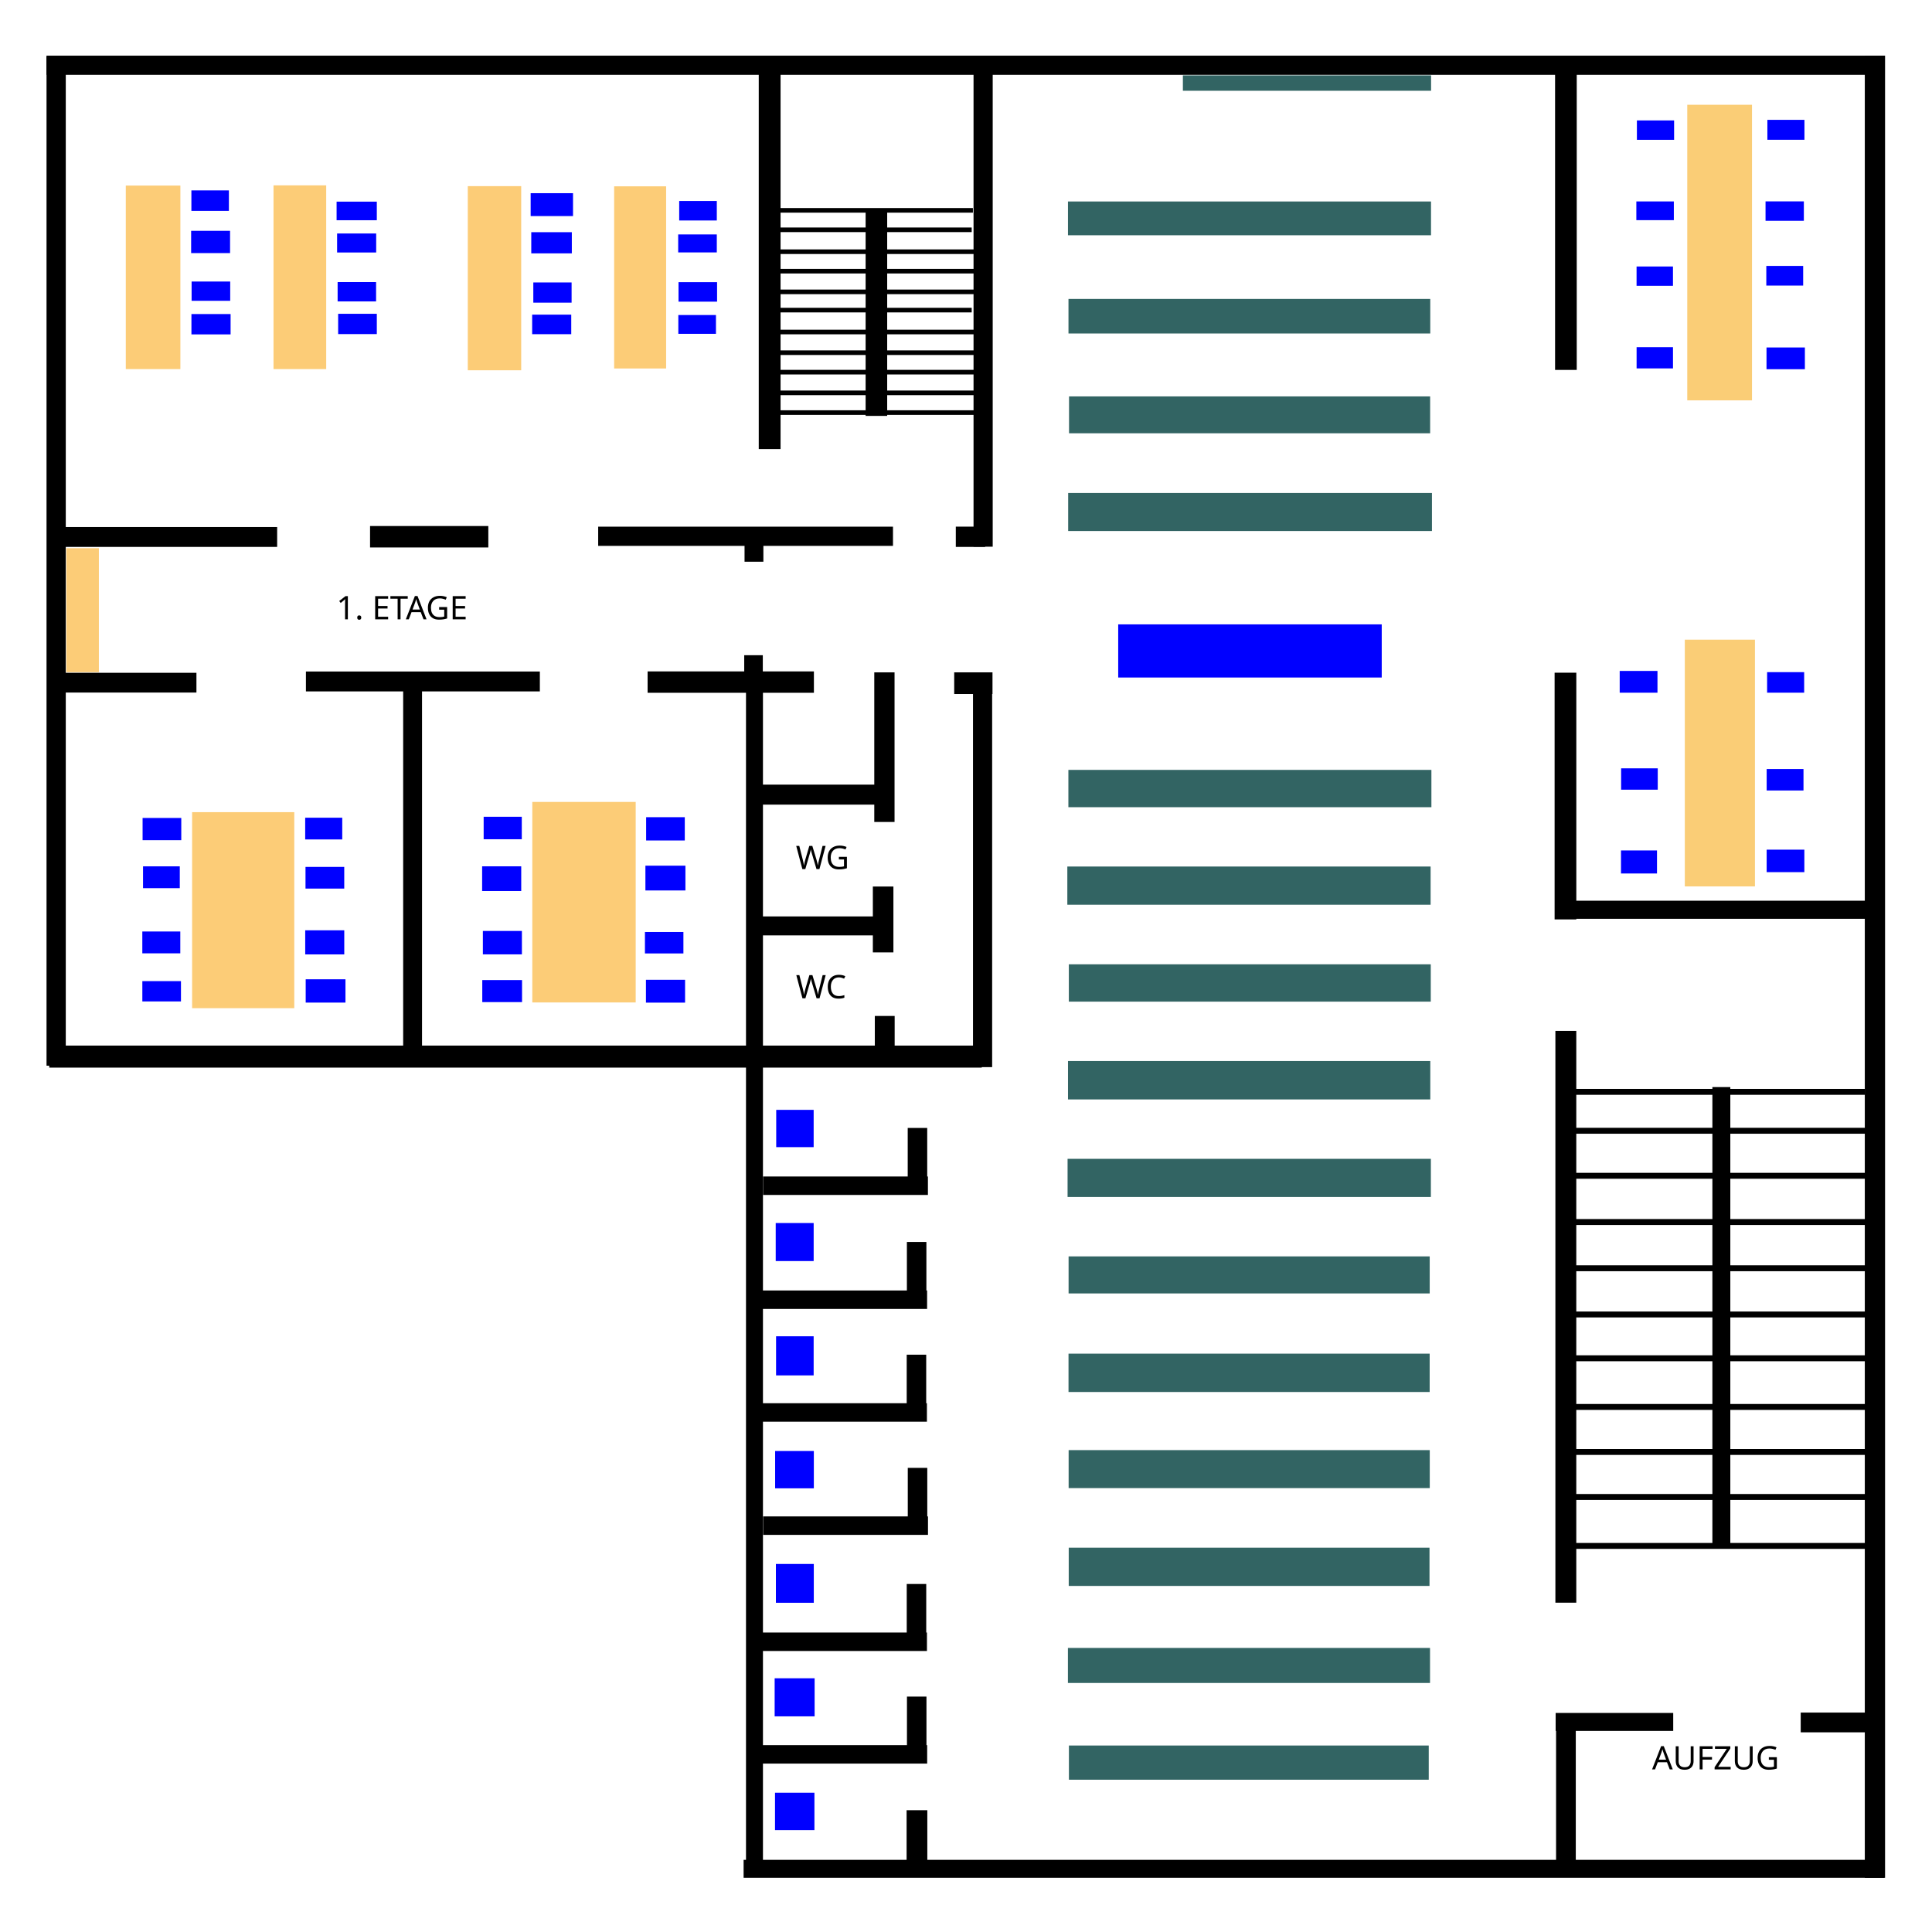
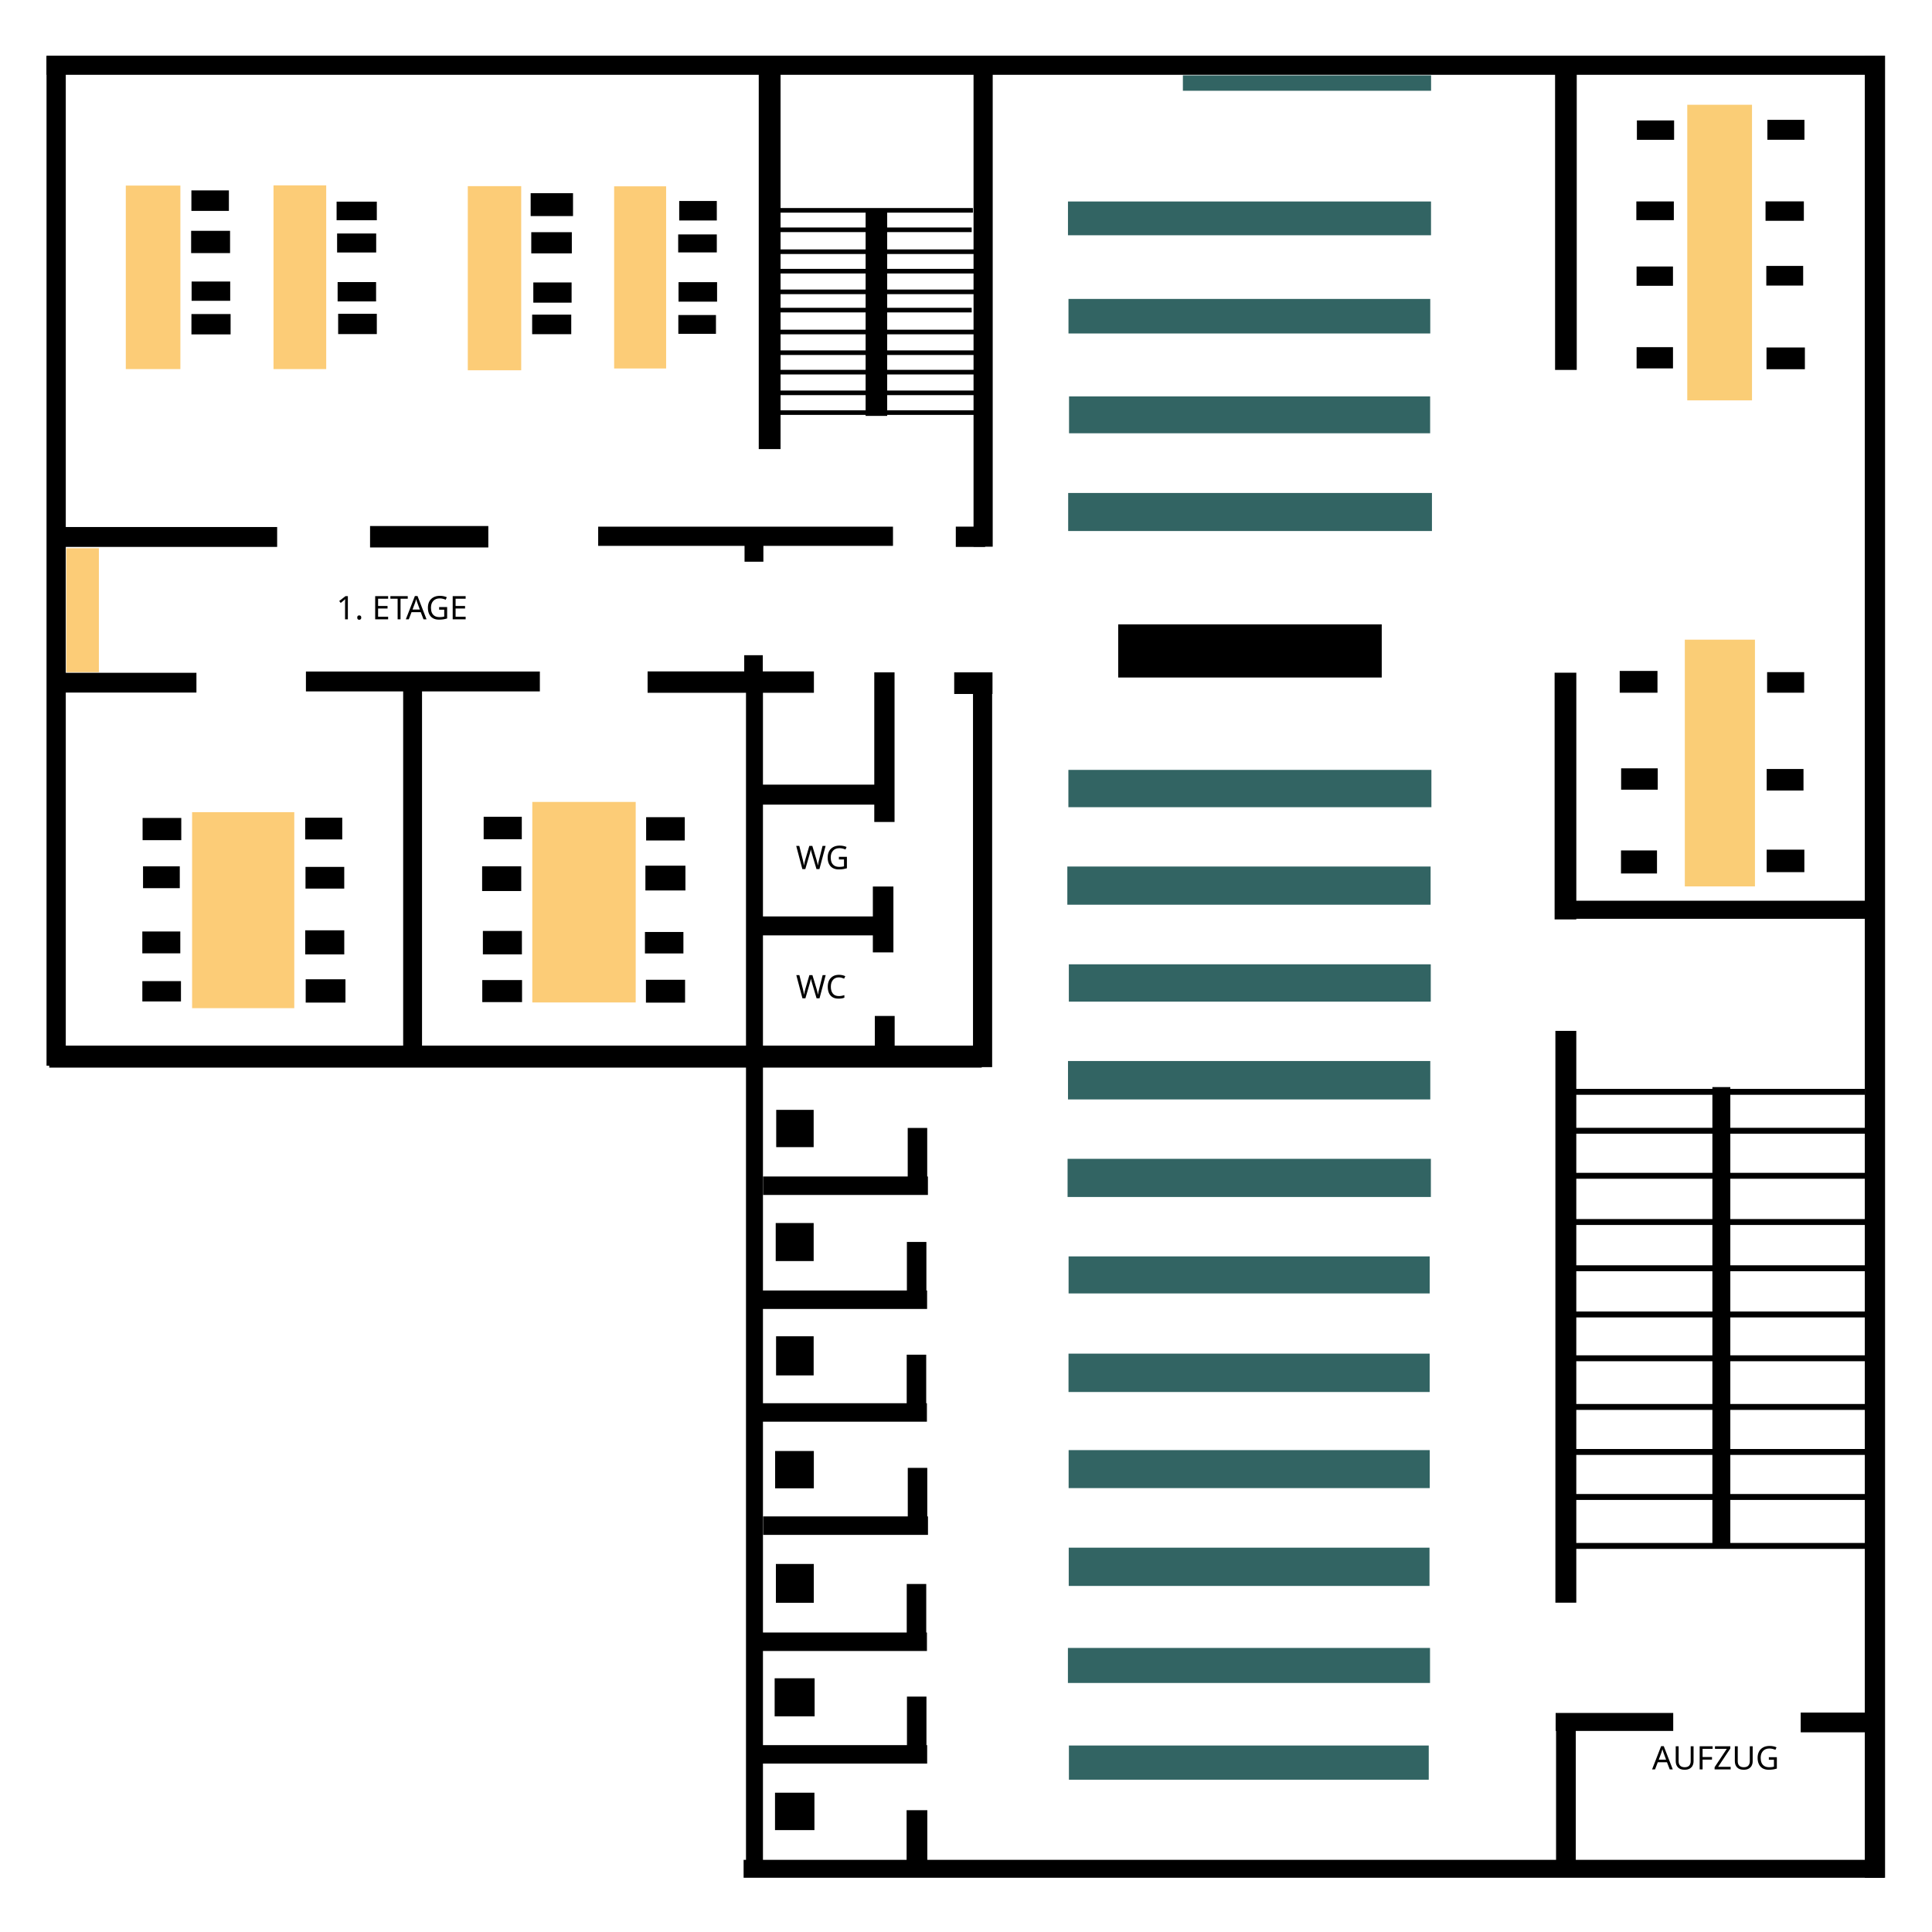
<svg xmlns="http://www.w3.org/2000/svg" height="1588" id="svg1" version="1.1" viewBox="0 0 1588 1588" width="1588">
  <defs id="defs1" />
  <g id="g1">
    <rect class="wall" height="15.731" id="rect1" style="fill:#000000" width="1511.06" x="38.194" y="45.752" />
    <rect class="wall" height="1497.7" id="rect2" style="fill:#000000" width="16.648" x="1532.77" y="45.739" />
    <rect class="wall" height="16.224" id="rect3" style="fill:#000000" width="59.553" x="1480.088" y="1407.651" />
    <rect class="wall" height="14.772" id="rect4" style="fill:#000000" width="96.633" x="1278.665" y="1407.959" />
    <rect class="wall" height="125.547" id="rect5" style="fill:#000000" width="16.207" x="1279.003" y="1415.664" />
    <rect class="wall" height="14.73" id="rect6" style="fill:#000000" width="937.504" x="611.207" y="1528.686" />
    <rect class="wall" height="980.695" id="rect7" style="fill:#000000" width="13.938" x="613.169" y="561.522" />
    <rect class="wall" height="17.564" id="rect8" style="fill:#000000" width="136.694" x="532.294" y="551.867" />
    <rect class="wall" height="122.965" id="rect9" style="fill:#000000" width="16.658" x="718.611" y="552.652" />
    <rect class="wall" height="16.428" id="rect10" style="fill:#000000" width="101.424" x="619.573" y="644.934" />
    <rect class="wall" height="17.774" id="rect11" style="fill:#000000" width="31.467" x="784.308" y="552.641" />
    <rect class="wall" height="320.786" id="rect12" style="fill:#000000" width="15.737" x="799.754" y="556.339" />
    <rect class="wall" height="34.746" id="rect13" style="fill:#000000" width="16.302" x="719.059" y="835.065" />
    <rect class="wall" height="54.135" id="rect14" style="fill:#000000" width="16.893" x="717.44" y="728.679" />
    <rect class="wall" height="15.555" id="rect15" style="fill:#000000" width="98.319" x="623.714" y="753.265" />
    <rect class="wall" height="18.091" id="rect16" style="fill:#000000" width="766.472" x="40.467" y="859.425" />
    <rect class="wall" height="294.886" id="rect17" style="fill:#000000" width="15.506" x="331.381" y="566.242" />
    <rect class="wall" height="16.338" id="rect18" style="fill:#000000" width="192.278" x="251.455" y="551.958" />
    <rect class="wall" height="16.245" id="rect19" style="fill:#000000" width="115.757" x="45.702" y="553.004" />
    <rect class="wall" height="829.229" id="rect20" style="fill:#000000" width="15.818" x="38.244" y="46.708" />
    <rect class="wall" height="310.842" id="rect21" style="fill:#000000" width="17.929" x="623.65" y="58.285" />
    <rect class="wall" height="393.689" id="rect22" style="fill:#000000" width="15.753" x="800.199" y="55.668" />
    <rect class="wall" height="16.667" id="rect23" style="fill:#000000" width="24.104" x="785.621" y="432.869" />
    <rect class="wall" height="15.778" id="rect24" style="fill:#000000" width="242.311" x="491.672" y="432.894" />
    <rect class="wall" height="19.471" id="rect25" style="fill:#000000" width="15.476" x="611.981" y="442.233" />
    <rect class="wall" height="21.228" id="rect26" style="fill:#000000" width="15.271" x="611.711" y="538.547" />
    <rect class="wall" height="17.624" id="rect27" style="fill:#000000" width="97.203" x="304.169" y="432.366" />
    <rect class="wall" height="16.343" id="rect28" style="fill:#000000" width="177.174" x="50.628" y="433.187" />
    <rect class="wall" height="246.032" id="rect29" style="fill:#000000" width="17.806" x="1278.192" y="58.024" />
    <rect class="wall" height="202.787" id="rect30" style="fill:#000000" width="17.845" x="1277.804" y="552.923" />
    <rect class="wall" height="14.86" id="rect31" style="fill:#000000" width="242.583" x="1291.674" y="740.338" />
    <rect class="wall" height="469.992" id="rect32" style="fill:#000000" width="17.18" x="1278.448" y="847.325" />
    <rect class="wall" height="375.779" id="rect33" style="fill:#000000" width="14.736" x="1407.491" y="893.528" />
    <rect class="wall" height="4.859" id="rect34" style="fill:#000000" width="245.827" x="1287.865" y="1268.229" />
    <rect class="wall" height="4.859" id="rect34-3" style="fill:#000000" width="245.827" x="1291" y="1228" />
    <rect class="wall" height="4.859" id="rect34-1" style="fill:#000000" width="245.827" x="1292" y="1191" />
    <rect class="wall" height="4.859" id="rect34-36" style="fill:#000000" width="245.827" x="1291" y="1154" />
    <rect class="wall" height="4.859" id="rect34-18" style="fill:#000000" width="245.827" x="1290" y="1114" />
    <rect class="wall" height="4.859" id="rect34-2" style="fill:#000000" width="245.827" x="1288" y="1078" />
    <rect class="wall" height="4.859" id="rect34-22" style="fill:#000000" width="245.827" x="1289" y="1040" />
    <rect class="wall" height="4.859" id="rect34-6" style="fill:#000000" width="245.827" x="1290" y="1002" />
    <rect class="wall" height="4.859" id="rect34-19" style="fill:#000000" width="245.827" x="1289" y="964" />
    <rect class="wall" height="4.859" id="rect34-5" style="fill:#000000" width="245.827" x="1288" y="927" />
    <rect class="wall" height="4.859" id="rect34-0" style="fill:#000000" width="245.827" x="1287" y="895" />
    <rect class="wall" height="169.33" id="rect35" style="fill:#000000" width="17.725" x="711.494" y="172.515" />
    <rect class="wall" height="3.782" id="rect36" style="fill:#000000" width="163.683" x="637.238" y="337.23" />
    <rect class="wall" height="3.782" id="rect36-6" style="fill:#000000" width="163.683" x="638" y="321" />
    <rect class="wall" height="3.782" id="rect36-7" style="fill:#000000" width="163.683" x="639" y="304" />
    <rect class="wall" height="3.782" id="rect36-4" style="fill:#000000" width="163.683" x="638" y="288" />
    <rect class="wall" height="3.782" id="rect36-0" style="fill:#000000" width="163.683" x="639" y="271" />
    <rect class="wall" height="3.782" id="rect36-8" style="fill:#000000" width="163.683" x="635" y="253" />
    <rect class="wall" height="3.782" id="rect36-9" style="fill:#000000" width="163.683" x="638" y="238" />
    <rect class="wall" height="3.782" id="rect36-92" style="fill:#000000" width="163.683" x="638" y="221" />
    <rect class="wall" height="3.782" id="rect36-5" style="fill:#000000" width="163.683" x="637" y="205" />
    <rect class="wall" height="3.782" id="rect36-1" style="fill:#000000" width="163.683" x="635" y="187" />
    <rect class="wall" height="3.782" id="rect36-2" style="fill:#000000" width="163.683" x="636" y="171" />
    <rect class="wall" height="43.028" id="rect37" style="fill:#000000" width="17.026" x="745.176" y="1487.884" />
    <rect class="wall" height="15.177" id="rect38" style="fill:#000000" width="135.515" x="626.561" y="1434.403" />
    <rect class="wall" height="41.682" id="rect39" style="fill:#000000" width="16.029" x="745.469" y="1394.509" />
    <rect class="wall" height="15.177" id="rect38-9" style="fill:#000000" width="135.515" x="626.382" y="1341.843" />
    <rect class="wall" height="41.682" id="rect39-1" style="fill:#000000" width="16.029" x="745.29" y="1301.948" />
    <rect class="wall" height="15.177" id="rect38-5" style="fill:#000000" width="135.515" x="627.235" y="1246.41" />
    <rect class="wall" height="41.682" id="rect39-9" style="fill:#000000" width="16.029" x="746.143" y="1206.515" />
    <rect class="wall" height="15.177" id="rect38-3" style="fill:#000000" width="135.515" x="626.356" y="1153.378" />
    <rect class="wall" height="41.682" id="rect39-6" style="fill:#000000" width="16.029" x="745.263" y="1113.484" />
    <rect class="wall" height="15.177" id="rect38-4" style="fill:#000000" width="135.515" x="626.507" y="1060.709" />
    <rect class="wall" height="41.682" id="rect39-8" style="fill:#000000" width="16.029" x="745.414" y="1020.814" />
    <rect class="wall" height="15.177" id="rect38-90" style="fill:#000000" width="135.515" x="627.185" y="967.009" />
    <rect class="wall" height="41.682" id="rect39-88" style="fill:#000000" width="16.029" x="746.092" y="927.114" />
    <rect class="" height="28.105" id="rect40" style="fill:#326463;fill-opacity:1" width="295.76" x="878.588" y="1434.721" />
    <rect class="" height="28.784" id="rect41" style="fill:#326463;fill-opacity:1" width="297.625" x="877.772" y="1354.525" />
    <rect class="" height="31.444" id="rect42" style="fill:#326463;fill-opacity:1" width="296.54" x="878.436" y="1272.105" />
    <rect class="" height="31.228" id="rect43" style="fill:#326463;fill-opacity:1" width="296.825" x="878.358" y="1191.916" />
    <rect class="" height="31.535" id="rect44" style="fill:#326463;fill-opacity:1" width="296.847" x="878.262" y="1112.614" />
    <rect class="" height="30.442" id="rect45" style="fill:#326463;fill-opacity:1" width="296.816" x="878.324" y="1032.693" />
    <rect class="" height="31.366" id="rect46" style="fill:#326463;fill-opacity:1" width="298.607" x="877.491" y="952.493" />
    <rect class="" height="31.582" id="rect47" style="fill:#326463;fill-opacity:1" width="297.784" x="877.84" y="872.095" />
    <rect class="" height="30.681" id="rect48" style="fill:#326463;fill-opacity:1" width="297.485" x="878.527" y="792.612" />
    <rect class="" height="31.39" id="rect49" style="fill:#326463;fill-opacity:1" width="298.598" x="877.288" y="712.238" />
    <rect class="" height="30.662" id="rect50" style="fill:#326463;fill-opacity:1" width="298.385" x="878.153" y="632.811" />
    <rect class="" height="31.27" id="rect51" style="fill:#326463;fill-opacity:1" width="299.001" x="877.98" y="405.199" />
    <rect class="" height="30.297" id="rect52" style="fill:#326463;fill-opacity:1" width="296.799" x="878.692" y="325.827" />
    <rect class="" height="28.402" id="rect53" style="fill:#326463;fill-opacity:1" width="297.36" x="878.237" y="245.705" />
    <rect class="" height="27.763" id="rect54" style="fill:#326463;fill-opacity:1" width="298.399" x="877.816" y="165.61" />
    <rect class="" height="12.651" id="rect55" style="fill:#326463;fill-opacity:1" width="204.007" x="972.268" y="61.946" />
    <rect class="" height="164.812" id="rect56" style="fill:#fccc77;fill-opacity:1" width="84.988" x="437.524" y="659.15" />
    <rect class="" height="161.102" id="rect57" style="fill:#fccc77;fill-opacity:1" width="83.98" x="157.897" y="667.556" />
    <rect class="" height="101.896" id="rect58" style="fill:#fccc77;fill-opacity:1" width="26.757" x="54.523" y="450.595" />
    <rect class="" height="150.838" id="rect59" style="fill:#fccc77;fill-opacity:1" width="44.864" x="103.4" y="152.533" />
    <rect class="" height="151.015" id="rect60" style="fill:#fccc77;fill-opacity:1" width="43.314" x="224.812" y="152.358" />
    <rect class="" height="151.35" id="rect61" style="fill:#fccc77;fill-opacity:1" width="43.896" x="384.503" y="153" />
    <rect class="" height="149.729" id="rect62" style="fill:#fccc77;fill-opacity:1" width="42.733" x="504.788" y="153.147" />
    <rect class="" height="242.966" id="rect63" style="fill:#facd76;fill-opacity:1" width="53.212" x="1386.84" y="86.114" />
    <rect class="" height="202.806" id="rect64" style="fill:#facd76;fill-opacity:1" width="57.64" x="1384.834" y="525.764" />
-     <rect class="rect_chair" height="43.677" id="S1" style="fill:#0000ff;fill-opacity:1" width="216.604" x="919.107" y="513.205" />
-     <rect class="rect_chair" height="18.943" id="S2" style="fill:#0000ff;fill-opacity:1" width="29.59" x="1332.37" y="699.014" />
-     <rect class="rect_chair" height="18.486" id="S3" style="fill:#0000ff;fill-opacity:1" width="30.985" x="1452.096" y="698.369" />
-     <rect class="rect_chair" height="17.675" id="S4" style="fill:#0000ff;fill-opacity:1" width="30.269" x="1452.104" y="632.076" />
-     <rect class="rect_chair" height="17.557" id="S5" style="fill:#0000ff;fill-opacity:1" width="30.094" x="1332.481" y="631.525" />
-     <rect class="rect_chair" height="17.906" id="S6" style="fill:#0000ff;fill-opacity:1" width="31.048" x="1331.307" y="551.47" />
-     <rect class="rect_chair" height="16.891" id="S7" style="fill:#0000ff;fill-opacity:1" width="30.449" x="1452.471" y="552.469" />
-     <rect class="rect_chair" height="17.463" id="S8" style="fill:#0000ff;fill-opacity:1" width="29.911" x="1345.197" y="285.348" />
-     <rect class="rect_chair" height="17.877" id="S9" style="fill:#0000ff;fill-opacity:1" width="31.542" x="1451.976" y="285.601" />
-     <rect class="rect_chair" height="15.869" id="S10" style="fill:#0000ff;fill-opacity:1" width="29.924" x="1345.17" y="219.045" />
-     <rect class="rect_chair" height="16.154" id="S11" style="fill:#0000ff;fill-opacity:1" width="30.299" x="1451.809" y="218.57" />
-     <rect class="rect_chair" height="15.388" id="S12" style="fill:#0000ff;fill-opacity:1" width="30.81" x="1344.992" y="165.568" />
-     <rect class="rect_chair" height="15.962" id="S13" style="fill:#0000ff;fill-opacity:1" width="31.491" x="1451.179" y="165.52" />
-     <rect class="rect_chair" height="15.935" id="S14" style="fill:#0000ff;fill-opacity:1" width="30.576" x="1345.444" y="98.986" />
-     <rect class="rect_chair" height="16.379" id="S15" style="fill:#0000ff;fill-opacity:1" width="30.461" x="1452.695" y="98.506" />
-     <rect class="rect_chair" height="16.028" id="S16" style="fill:#0000ff;fill-opacity:1" width="30.903" x="558.272" y="165.198" />
-     <rect class="rect_chair" height="14.782" id="S17" style="fill:#0000ff;fill-opacity:1" width="31.739" x="557.433" y="192.689" />
-     <rect class="rect_chair" height="16.03" id="S18" style="fill:#0000ff;fill-opacity:1" width="31.68" x="557.716" y="231.917" />
-     <rect class="rect_chair" height="15.445" id="S19" style="fill:#0000ff;fill-opacity:1" width="30.927" x="557.553" y="258.938" />
-     <rect class="rect_chair" height="16.056" id="S20" style="fill:#0000ff;fill-opacity:1" width="32.134" x="437.401" y="258.624" />
-     <rect class="rect_chair" height="16.613" id="S21" style="fill:#0000ff;fill-opacity:1" width="31.466" x="438.355" y="232.157" />
-     <rect class="rect_chair" height="17.401" id="S22" style="fill:#0000ff;fill-opacity:1" width="33.334" x="436.675" y="190.849" />
-     <rect class="rect_chair" height="18.808" id="S23" style="fill:#0000ff;fill-opacity:1" width="34.819" x="436.171" y="158.793" />
-     <rect class="rect_chair" height="16.675" id="S24" style="fill:#0000ff;fill-opacity:1" width="31.782" x="277.942" y="257.925" />
-     <rect class="rect_chair" height="15.903" id="S25" style="fill:#0000ff;fill-opacity:1" width="31.61" x="277.509" y="231.85" />
-     <rect class="rect_chair" height="15.613" id="S26" style="fill:#0000ff;fill-opacity:1" width="32.123" x="277.081" y="191.92" />
-     <rect class="rect_chair" height="15.281" id="S27" style="fill:#0000ff;fill-opacity:1" width="33.052" x="276.667" y="165.742" />
-     <rect class="rect_chair" height="16.72" id="S28" style="fill:#0000ff;fill-opacity:1" width="32.186" x="157.351" y="258.132" />
-     <rect class="rect_chair" height="15.838" id="S29" style="fill:#0000ff;fill-opacity:1" width="31.725" x="157.492" y="231.403" />
-     <rect class="rect_chair" height="18.302" id="S30" style="fill:#0000ff;fill-opacity:1" width="31.99" x="157.106" y="189.725" />
-     <rect class="rect_chair" height="16.849" id="S31" style="fill:#0000ff;fill-opacity:1" width="30.819" x="157.316" y="156.493" />
-     <rect class="rect_chair" height="18.25" id="S32" style="fill:#0000ff;fill-opacity:1" width="31.791" x="117.205" y="672.321" />
-     <rect class="rect_chair" height="17.861" id="S33" style="fill:#0000ff;fill-opacity:1" width="30.464" x="250.846" y="672.115" />
-     <rect class="rect_chair" height="17.83" id="S34" style="fill:#0000ff;fill-opacity:1" width="31.842" x="251.109" y="712.541" />
-     <rect class="rect_chair" height="17.94" id="S35" style="fill:#0000ff;fill-opacity:1" width="30.207" x="117.567" y="712.092" />
-     <rect class="rect_chair" height="17.952" id="S36" style="fill:#0000ff;fill-opacity:1" width="31.214" x="116.979" y="765.636" />
-     <rect class="rect_chair" height="16.698" id="S37" style="fill:#0000ff;fill-opacity:1" width="31.744" x="116.998" y="806.43" />
-     <rect class="rect_chair" height="19.811" id="S38" style="fill:#0000ff;fill-opacity:1" width="32.096" x="250.871" y="764.664" />
-     <rect class="rect_chair" height="19.154" id="S39" style="fill:#0000ff;fill-opacity:1" width="32.684" x="251.266" y="804.918" />
-     <rect class="rect_chair" height="18.118" id="S40" style="fill:#0000ff;fill-opacity:1" width="32.684" x="396.404" y="805.557" />
-     <rect class="rect_chair" height="18.784" id="S41" style="fill:#0000ff;fill-opacity:1" width="32.165" x="530.929" y="805.323" />
-     <rect class="rect_chair" height="17.638" id="S42" style="fill:#0000ff;fill-opacity:1" width="31.618" x="530.106" y="766.039" />
-     <rect class="rect_chair" height="19.243" id="S43" style="fill:#0000ff;fill-opacity:1" width="32.081" x="396.896" y="765.195" />
-     <rect class="rect_chair" height="20.302" id="S44" style="fill:#0000ff;fill-opacity:1" width="32.138" x="396.284" y="712.071" />
-     <rect class="rect_chair" height="20.366" id="S45" style="fill:#0000ff;fill-opacity:1" width="32.889" x="530.492" y="711.545" />
-     <rect class="rect_chair" height="19.135" id="S46" style="fill:#0000ff;fill-opacity:1" width="31.763" x="531.09" y="671.688" />
-     <rect class="rect_chair" height="18.476" id="S47" style="fill:#0000ff;fill-opacity:1" width="31.339" x="397.542" y="671.338" />
-     <rect class="rect_chair" height="30.643" id="S48" style="fill:#0000ff;fill-opacity:1" width="30.776" x="638.008" y="912.246" />
-     <rect class="rect_chair" height="31.253" id="S49" style="fill:#0000ff;fill-opacity:1" width="31.195" x="637.595" y="1005.271" />
-     <rect class="rect_chair" height="32.152" id="S50" style="fill:#0000ff;fill-opacity:1" width="30.891" x="637.888" y="1098.35" />
-     <rect class="rect_chair" height="30.677" id="S51" style="fill:#0000ff;fill-opacity:1" width="31.812" x="637.117" y="1192.649" />
-     <rect class="rect_chair" height="31.912" id="S52" style="fill:#0000ff;fill-opacity:1" width="31.157" x="637.739" y="1285.493" />
-     <rect class="rect_chair" height="31.293" id="S53" style="fill:#0000ff;fill-opacity:1" width="32.851" x="636.724" y="1379.455" />
-     <rect class="rect_chair" height="30.743" id="S54" style="fill:#0000ff;fill-opacity:1" width="32.403" x="637.016" y="1473.505" />
+     <rect class="rect_chair" height="43.677" id="S1" width="216.604" x="919.107" y="513.205" />
+     <rect class="rect_chair" height="18.943" id="S2" width="29.59" x="1332.37" y="699.014" />
+     <rect class="rect_chair" height="18.486" id="S3" width="30.985" x="1452.096" y="698.369" />
+     <rect class="rect_chair" height="17.675" id="S4" width="30.269" x="1452.104" y="632.076" />
+     <rect class="rect_chair" height="17.557" id="S5" width="30.094" x="1332.481" y="631.525" />
+     <rect class="rect_chair" height="17.906" id="S6" width="31.048" x="1331.307" y="551.47" />
+     <rect class="rect_chair" height="16.891" id="S7" width="30.449" x="1452.471" y="552.469" />
+     <rect class="rect_chair" height="17.463" id="S8" width="29.911" x="1345.197" y="285.348" />
+     <rect class="rect_chair" height="17.877" id="S9" width="31.542" x="1451.976" y="285.601" />
+     <rect class="rect_chair" height="15.869" id="S10" width="29.924" x="1345.17" y="219.045" />
+     <rect class="rect_chair" height="16.154" id="S11" width="30.299" x="1451.809" y="218.57" />
+     <rect class="rect_chair" height="15.388" id="S12" width="30.81" x="1344.992" y="165.568" />
+     <rect class="rect_chair" height="15.962" id="S13" width="31.491" x="1451.179" y="165.52" />
+     <rect class="rect_chair" height="15.935" id="S14" width="30.576" x="1345.444" y="98.986" />
+     <rect class="rect_chair" height="16.379" id="S15" width="30.461" x="1452.695" y="98.506" />
+     <rect class="rect_chair" height="16.028" id="S16" width="30.903" x="558.272" y="165.198" />
+     <rect class="rect_chair" height="14.782" id="S17" width="31.739" x="557.433" y="192.689" />
+     <rect class="rect_chair" height="16.03" id="S18" width="31.68" x="557.716" y="231.917" />
+     <rect class="rect_chair" height="15.445" id="S19" width="30.927" x="557.553" y="258.938" />
+     <rect class="rect_chair" height="16.056" id="S20" width="32.134" x="437.401" y="258.624" />
+     <rect class="rect_chair" height="16.613" id="S21" width="31.466" x="438.355" y="232.157" />
+     <rect class="rect_chair" height="17.401" id="S22" width="33.334" x="436.675" y="190.849" />
+     <rect class="rect_chair" height="18.808" id="S23" width="34.819" x="436.171" y="158.793" />
+     <rect class="rect_chair" height="16.675" id="S24" width="31.782" x="277.942" y="257.925" />
+     <rect class="rect_chair" height="15.903" id="S25" width="31.61" x="277.509" y="231.85" />
+     <rect class="rect_chair" height="15.613" id="S26" width="32.123" x="277.081" y="191.92" />
+     <rect class="rect_chair" height="15.281" id="S27" width="33.052" x="276.667" y="165.742" />
+     <rect class="rect_chair" height="16.72" id="S28" width="32.186" x="157.351" y="258.132" />
+     <rect class="rect_chair" height="15.838" id="S29" width="31.725" x="157.492" y="231.403" />
+     <rect class="rect_chair" height="18.302" id="S30" width="31.99" x="157.106" y="189.725" />
+     <rect class="rect_chair" height="16.849" id="S31" width="30.819" x="157.316" y="156.493" />
+     <rect class="rect_chair" height="18.25" id="S32" width="31.791" x="117.205" y="672.321" />
+     <rect class="rect_chair" height="17.861" id="S33" width="30.464" x="250.846" y="672.115" />
+     <rect class="rect_chair" height="17.83" id="S34" width="31.842" x="251.109" y="712.541" />
+     <rect class="rect_chair" height="17.94" id="S35" width="30.207" x="117.567" y="712.092" />
+     <rect class="rect_chair" height="17.952" id="S36" width="31.214" x="116.979" y="765.636" />
+     <rect class="rect_chair" height="16.698" id="S37" width="31.744" x="116.998" y="806.43" />
+     <rect class="rect_chair" height="19.811" id="S38" width="32.096" x="250.871" y="764.664" />
+     <rect class="rect_chair" height="19.154" id="S39" width="32.684" x="251.266" y="804.918" />
+     <rect class="rect_chair" height="18.118" id="S40" width="32.684" x="396.404" y="805.557" />
+     <rect class="rect_chair" height="18.784" id="S41" width="32.165" x="530.929" y="805.323" />
+     <rect class="rect_chair" height="17.638" id="S42" width="31.618" x="530.106" y="766.039" />
+     <rect class="rect_chair" height="19.243" id="S43" width="32.081" x="396.896" y="765.195" />
+     <rect class="rect_chair" height="20.302" id="S44" width="32.138" x="396.284" y="712.071" />
+     <rect class="rect_chair" height="20.366" id="S45" width="32.889" x="530.492" y="711.545" />
+     <rect class="rect_chair" height="19.135" id="S46" width="31.763" x="531.09" y="671.688" />
+     <rect class="rect_chair" height="18.476" id="S47" width="31.339" x="397.542" y="671.338" />
+     <rect class="rect_chair" height="30.643" id="S48" width="30.776" x="638.008" y="912.246" />
+     <rect class="rect_chair" height="31.253" id="S49" width="31.195" x="637.595" y="1005.271" />
+     <rect class="rect_chair" height="32.152" id="S50" width="30.891" x="637.888" y="1098.35" />
+     <rect class="rect_chair" height="30.677" id="S51" width="31.812" x="637.117" y="1192.649" />
+     <rect class="rect_chair" height="31.912" id="S52" width="31.157" x="637.739" y="1285.493" />
+     <rect class="rect_chair" height="31.293" id="S53" width="32.851" x="636.724" y="1379.455" />
+     <rect class="rect_chair" height="30.743" id="S54" width="32.403" x="637.016" y="1473.505" />
    <text class="wall" id="text118" style="font-size:26.667px;font-family:sans-serif;-inkscape-font-specification:sans-serif;text-align:center;text-anchor:middle;fill:#000000;fill-opacity:1" x="1427.515" xml:space="preserve" y="1454.373">
      <tspan id="tspan118" x="1427.515" y="1454.373">AUFZUG</tspan>
    </text>
    <text class="wall" id="text119" style="font-size:26.667px;font-family:sans-serif;-inkscape-font-specification:sans-serif;text-align:center;text-anchor:middle;fill:#000000;fill-opacity:1" x="347.72" xml:space="preserve" y="509.049">
      <tspan id="tspan119" x="347.72" y="509.049">1. ETAGE</tspan>
    </text>
    <text class="wall" id="text120" style="font-size:26.667px;font-family:sans-serif;-inkscape-font-specification:sans-serif;text-align:center;text-anchor:middle;fill:#000000;fill-opacity:1" x="693.448" xml:space="preserve" y="714.345">
      <tspan id="tspan120" x="693.448" y="714.345">WG</tspan>
    </text>
    <text class="wall" id="text121" style="font-size:26.667px;font-family:sans-serif;-inkscape-font-specification:sans-serif;text-align:center;text-anchor:middle;fill:#000000;fill-opacity:1" x="692.241" xml:space="preserve" y="820.559">
      <tspan id="tspan121" x="692.241" y="820.559">WC</tspan>
    </text>
  </g>
</svg>
